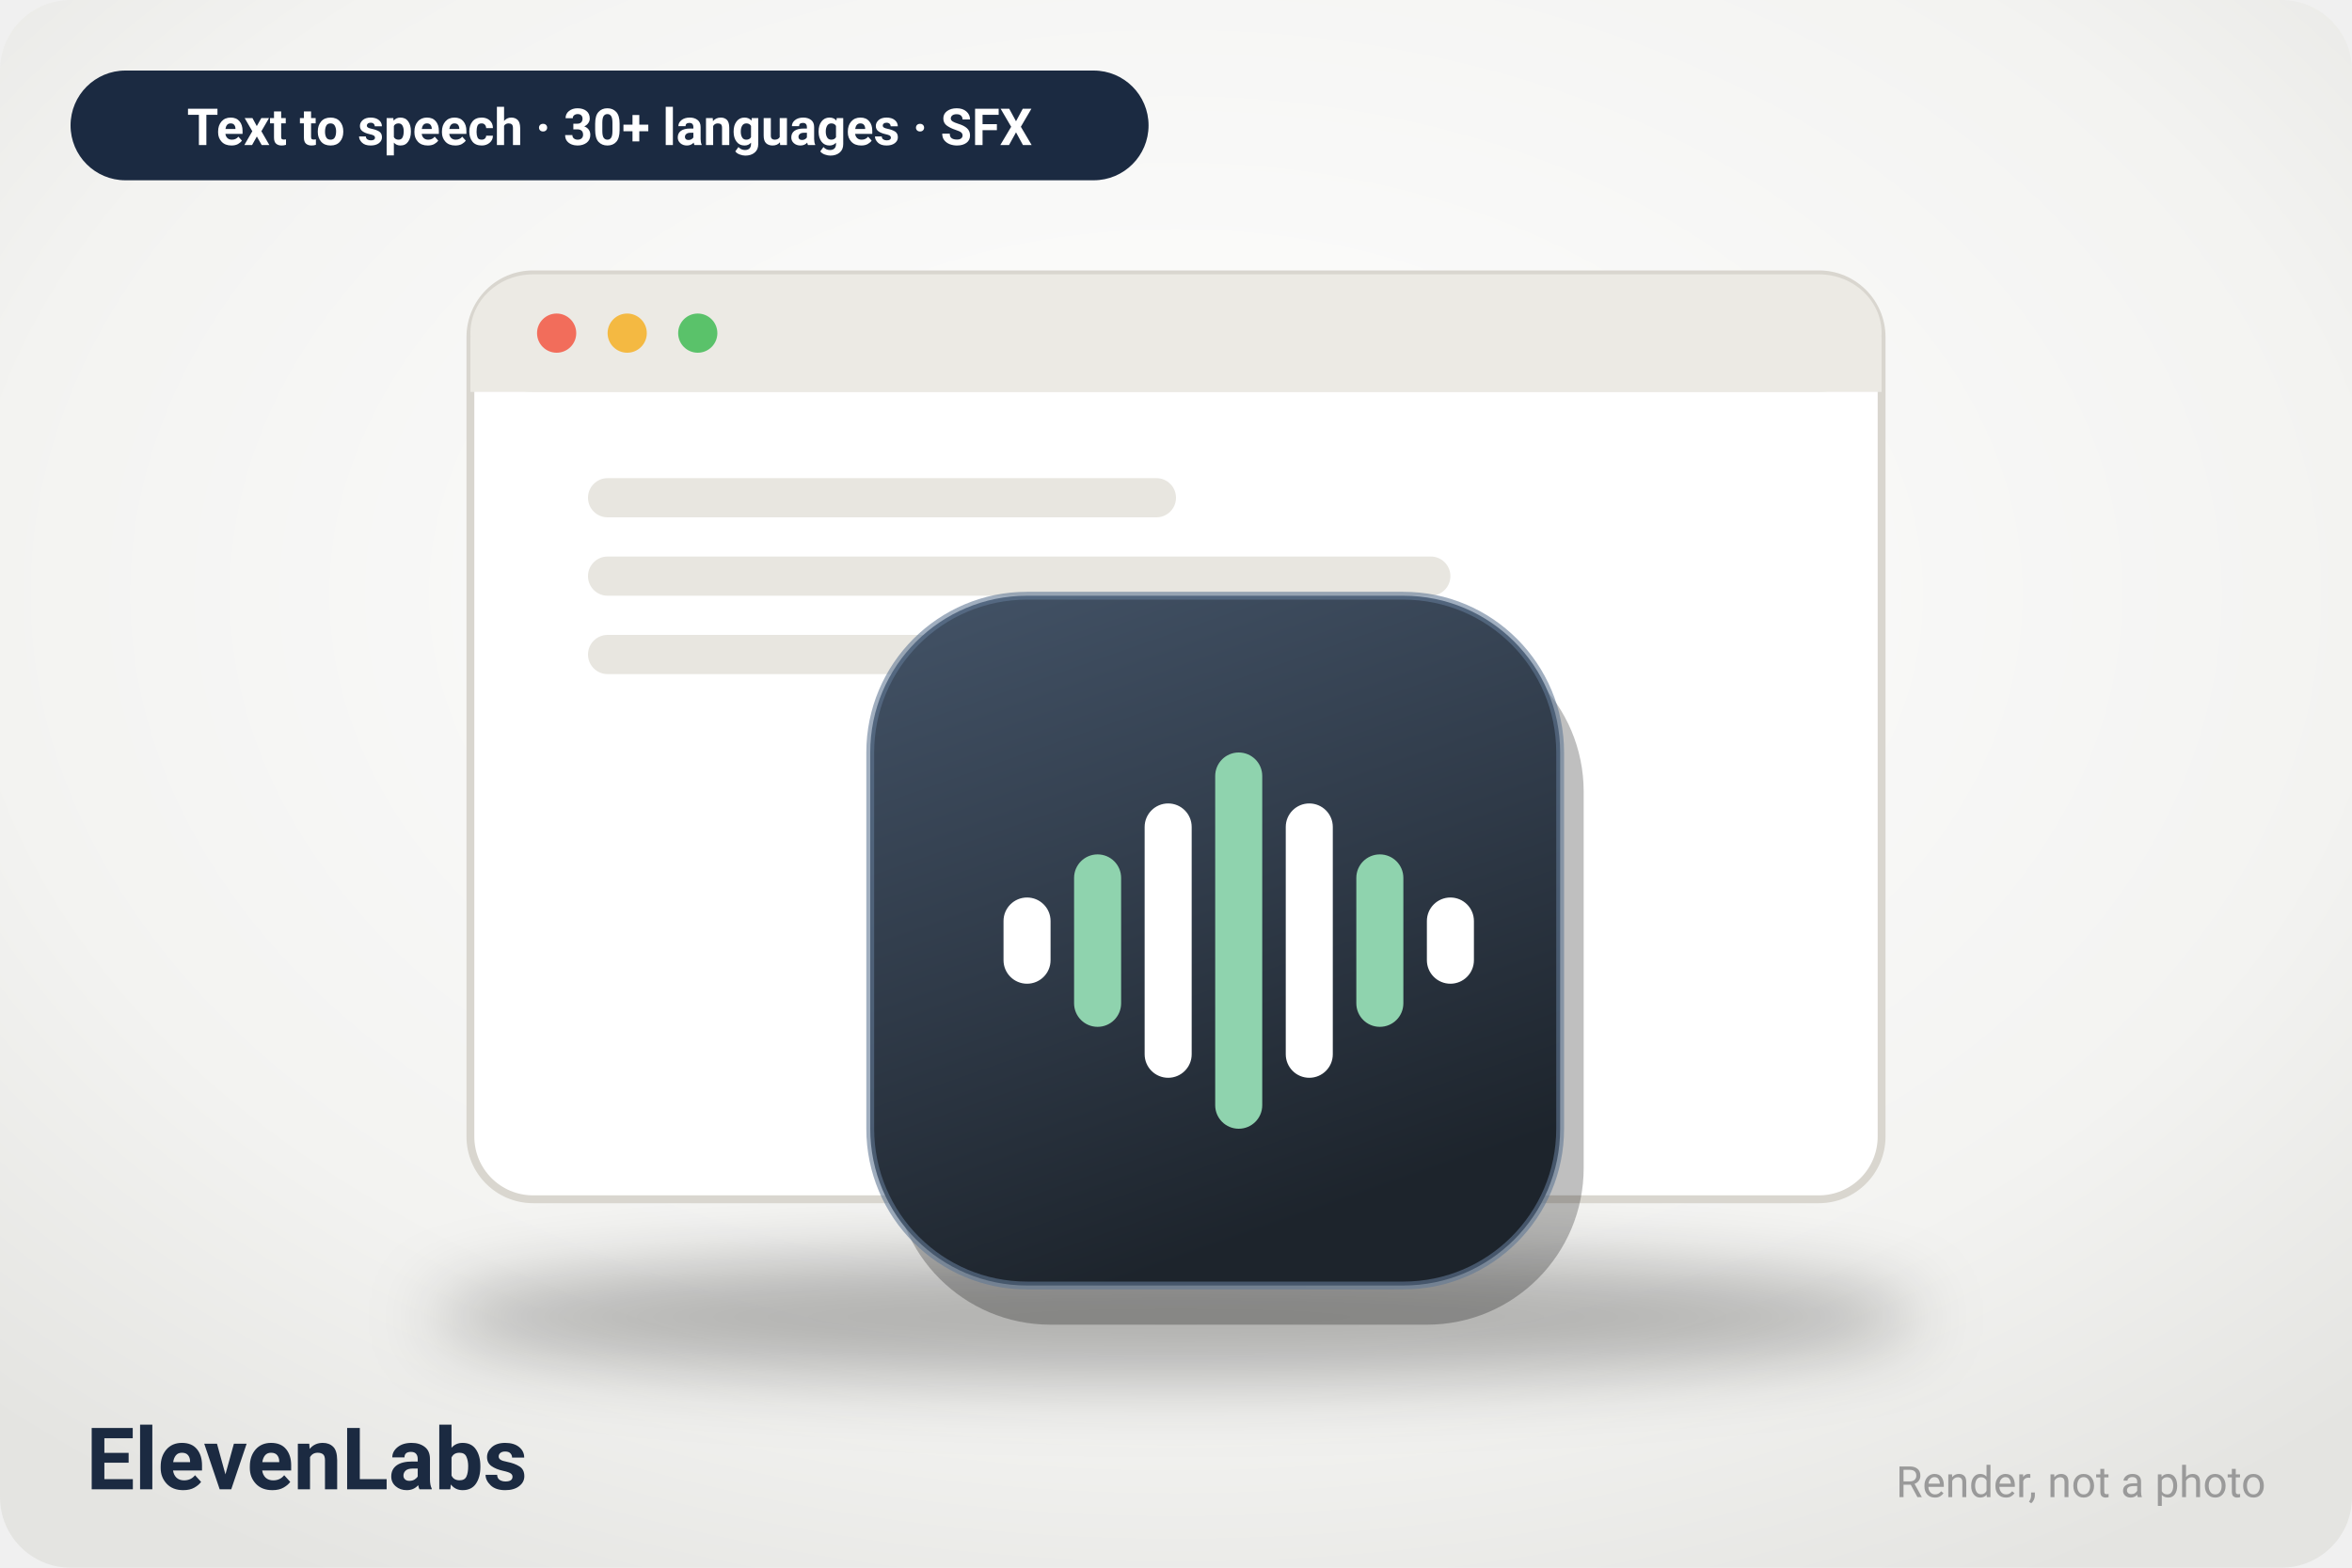
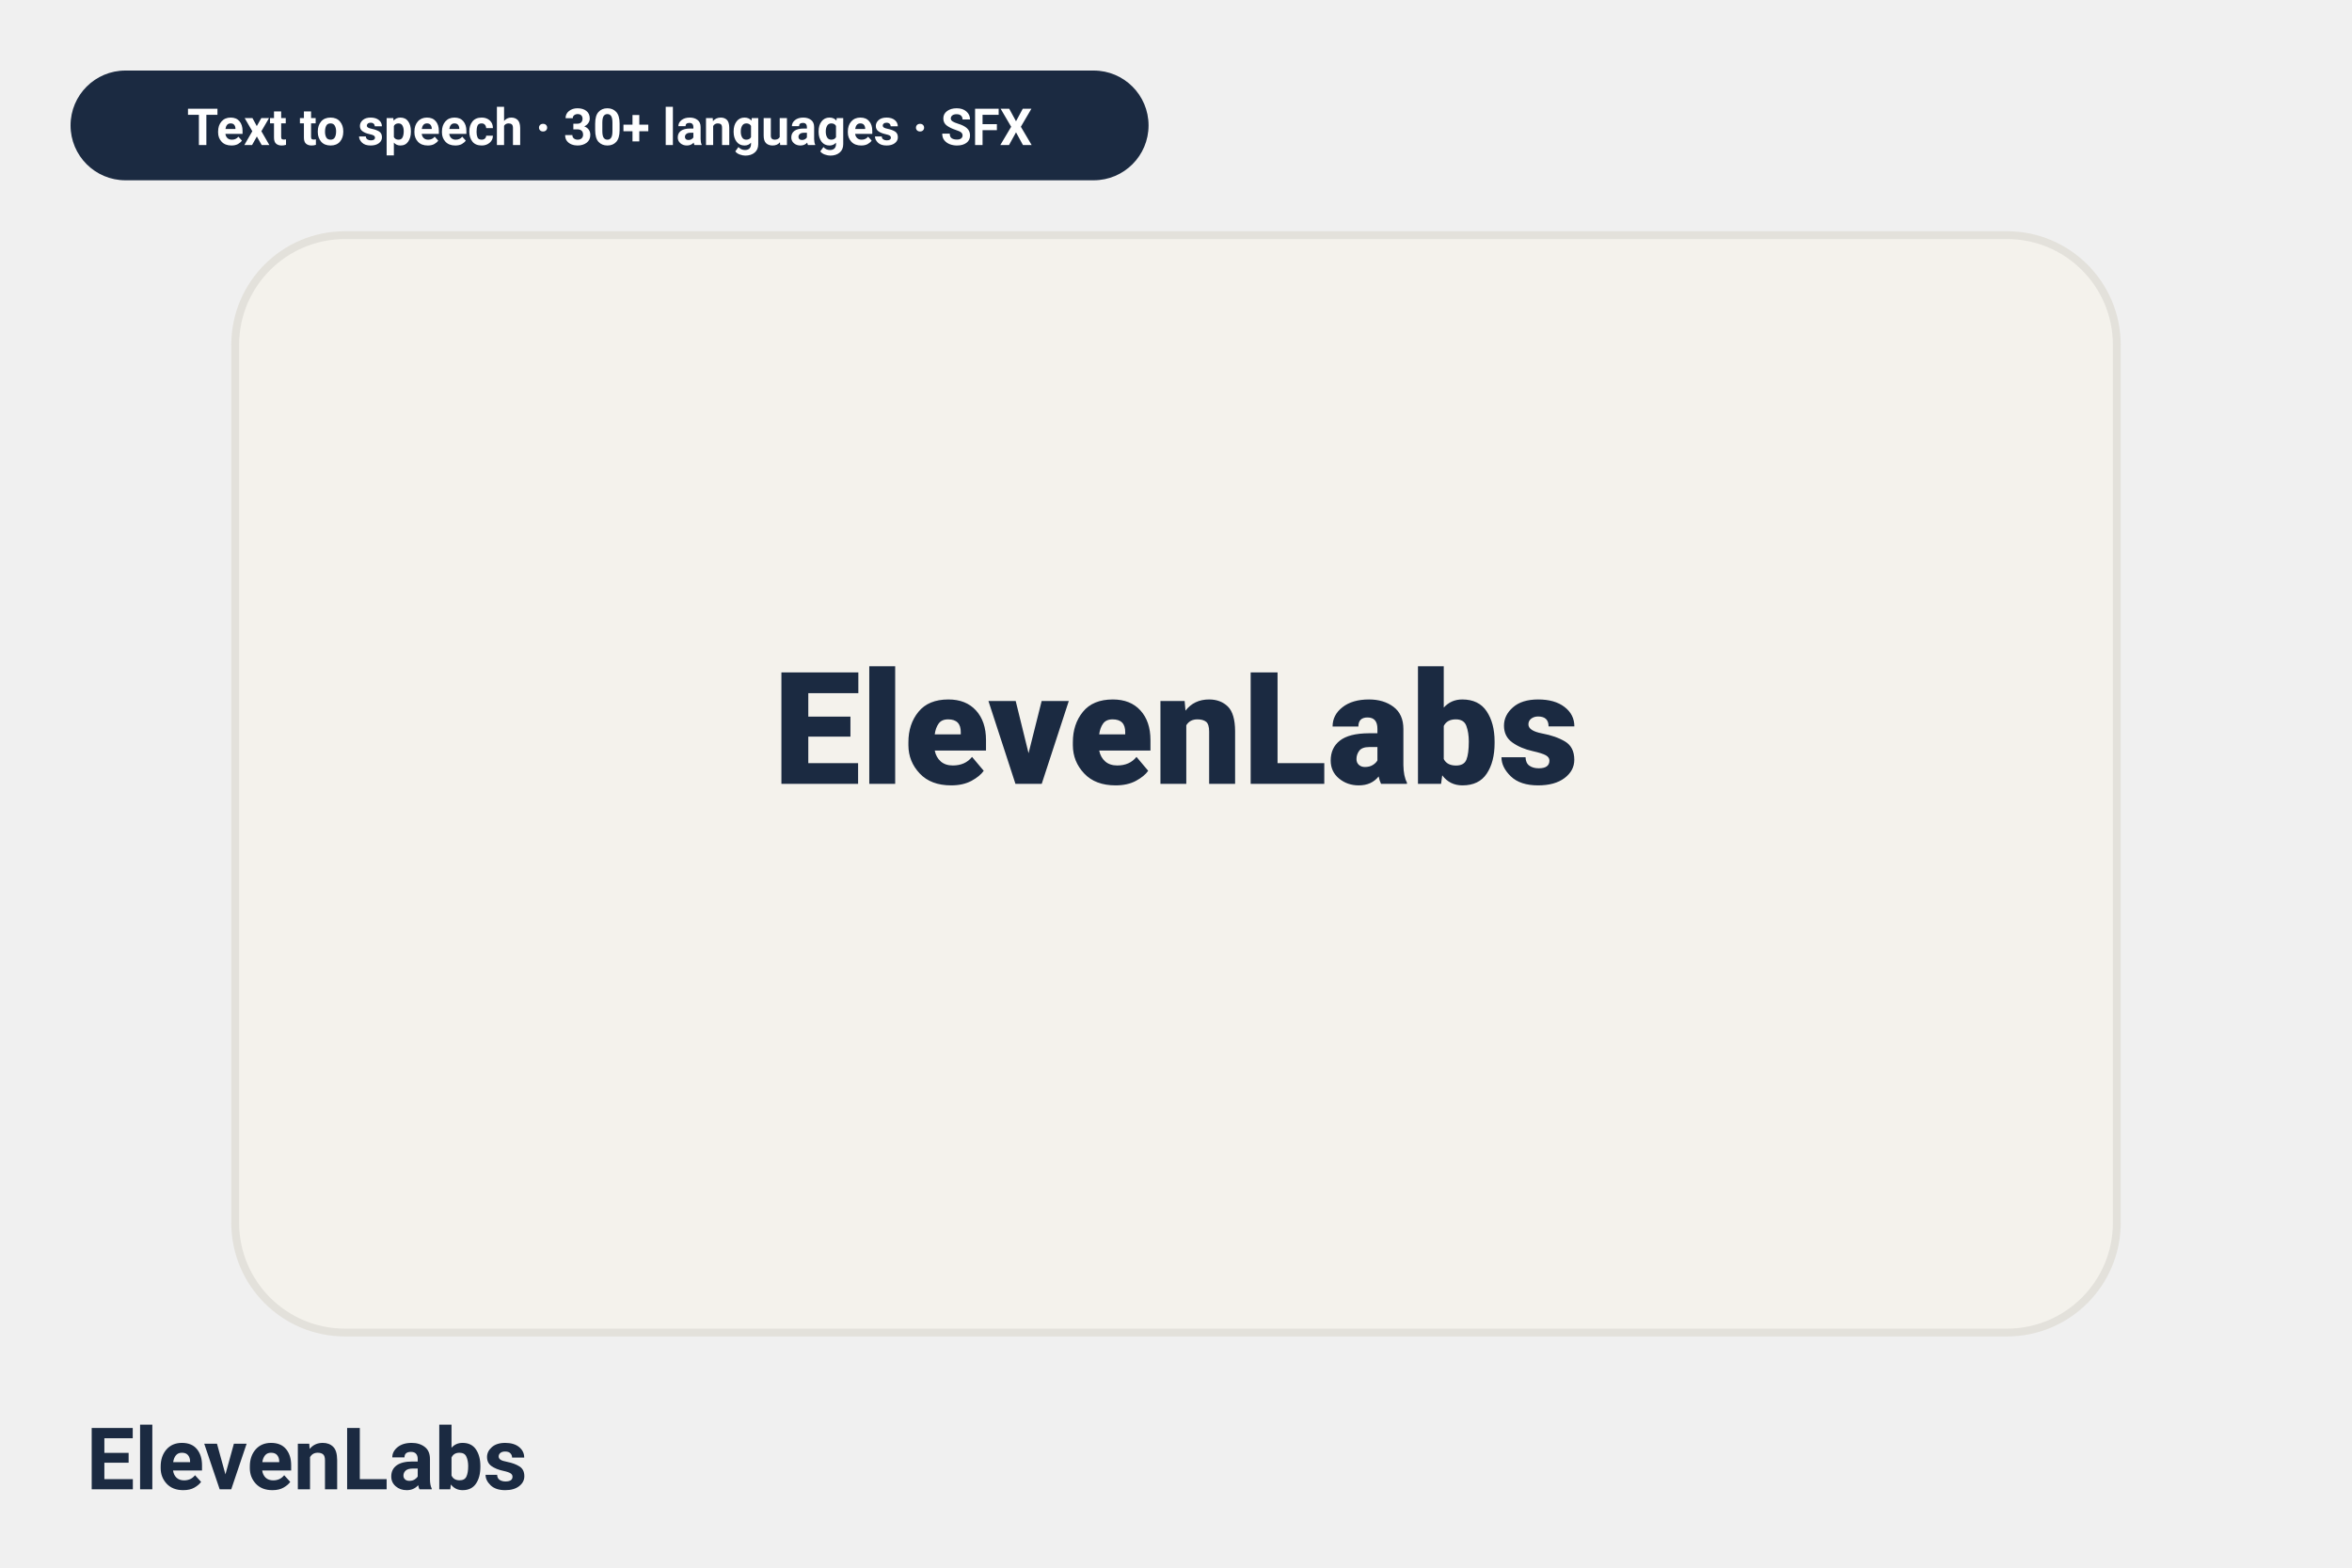
<svg xmlns="http://www.w3.org/2000/svg" viewBox="0 0 600 400" role="img" aria-label="ElevenLabs (the voice that turns a silent clip into an ad) (product render)">
-   <defs>
-     <radialGradient id="celevenlabs-bg" cx="50%" cy="38%" r="72%">
-       <stop offset="0" stop-color="#ffffff" />
-       <stop offset="0.7" stop-color="#f3f3f1" />
-       <stop offset="1" stop-color="#e4e4e1" />
-     </radialGradient>
-     <filter id="celevenlabs-blur" x="-30%" y="-80%" width="160%" height="300%">
-       <feGaussianBlur stdDeviation="9" />
-     </filter>
-     <filter id="celevenlabs-soft" x="-20%" y="-20%" width="140%" height="140%">
-       <feGaussianBlur stdDeviation="2.2" />
-     </filter>
-     <filter id="celevenlabs-glow" x="-50%" y="-50%" width="200%" height="200%">
-       <feGaussianBlur stdDeviation="5" />
-     </filter>
-     <linearGradient id="celevenlabs-front" x1="0" y1="0" x2="0.35" y2="1">
-       <stop offset="0" stop-color="#435367" />
-       <stop offset="0.55" stop-color="#2F3A48" />
-       <stop offset="1" stop-color="#1d242c" />
-     </linearGradient>
-     <linearGradient id="celevenlabs-side" x1="0" y1="0" x2="1" y2="1">
-       <stop offset="0" stop-color="#232b35" />
-       <stop offset="1" stop-color="#07080a" />
-     </linearGradient>
-     <linearGradient id="celevenlabs-top" x1="0" y1="0" x2="1" y2="1">
-       <stop offset="0" stop-color="#5f7692" />
-       <stop offset="1" stop-color="#3b495b" />
-     </linearGradient>
-     <radialGradient id="celevenlabs-dome" cx="38%" cy="32%" r="75%">
-       <stop offset="0" stop-color="#5b718c" />
-       <stop offset="0.6" stop-color="#2F3A48" />
-       <stop offset="1" stop-color="#13171d" />
-     </radialGradient>
-     <linearGradient id="celevenlabs-gloss" x1="0" y1="0" x2="1" y2="1">
-       <stop offset="0" stop-color="#ffffff" stop-opacity="0.55" />
-       <stop offset="0.5" stop-color="#ffffff" stop-opacity="0.05" />
-       <stop offset="1" stop-color="#ffffff" stop-opacity="0" />
-     </linearGradient>
-     <linearGradient id="celevenlabs-screen" x1="0" y1="0" x2="1" y2="1">
-       <stop offset="0" stop-color="#1d2a3a" />
-       <stop offset="1" stop-color="#060a10" />
-     </linearGradient>
-     <linearGradient id="celevenlabs-metal" x1="0" y1="0" x2="1" y2="0">
-       <stop offset="0" stop-color="#d9d9d6" />
-       <stop offset="0.35" stop-color="#f4f4f2" />
-       <stop offset="0.65" stop-color="#bdbdb9" />
-       <stop offset="1" stop-color="#e6e6e3" />
-     </linearGradient>
-     <linearGradient id="celevenlabs-accent" x1="0" y1="0" x2="0" y2="1">
-       <stop offset="0" stop-color="#c6e9d6" />
-       <stop offset="1" stop-color="#63c28e" />
-     </linearGradient>
-     <linearGradient id="celevenlabs-lens" x1="0" y1="0" x2="1" y2="1">
-       <stop offset="0" stop-color="#5a6470" />
-       <stop offset="0.45" stop-color="#1c2129" />
-       <stop offset="0.55" stop-color="#2b323c" />
-       <stop offset="1" stop-color="#0c0f14" />
-     </linearGradient>
-   </defs>
-   <rect width="600" height="400" rx="18" fill="url(#celevenlabs-bg)" />
-   <ellipse cx="300" cy="336" rx="190" ry="16" fill="#000" opacity="0.28" filter="url(#celevenlabs-blur)" />
-   <rect x="120" y="70" width="360" height="236" rx="16" fill="#fff" stroke="#D9D6CF" stroke-width="2" />
-   <rect x="120" y="70" width="360" height="30" rx="16" fill="#ECEAE4" />
-   <rect x="120" y="86" width="360" height="14" fill="#ECEAE4" />
-   <circle cx="142" cy="85" r="5" fill="#F26D5B" />
-   <circle cx="160" cy="85" r="5" fill="#F4B942" />
-   <circle cx="178" cy="85" r="5" fill="#5AC26A" />
-   <rect x="150" y="122" width="150" height="10" rx="5" fill="#E8E6E0" />
-   <rect x="150" y="142" width="220" height="10" rx="5" fill="#E8E6E0" />
-   <rect x="150" y="162" width="110" height="10" rx="5" fill="#E8E6E0" />
-   <rect x="222" y="152" width="176" height="176" rx="40" fill="#000000" opacity="0.25" transform="translate(6 10)" />
-   <rect x="222" y="152" width="176" height="176" rx="40" fill="url(#celevenlabs-front)" />
-   <rect x="222" y="152" width="176" height="176" rx="40" fill="none" stroke="#617895" stroke-width="2" opacity="0.6" />
-   <rect x="256" y="229.0" width="12" height="22" rx="6" fill="#fff" />
-   <rect x="274" y="218.0" width="12" height="44" rx="6" fill="#8FD3AE" />
-   <rect x="292" y="205.0" width="12" height="70" rx="6" fill="#fff" />
-   <rect x="310" y="192.0" width="12" height="96" rx="6" fill="#8FD3AE" />
-   <rect x="328" y="205.0" width="12" height="70" rx="6" fill="#fff" />
-   <rect x="346" y="218.0" width="12" height="44" rx="6" fill="#8FD3AE" />
-   <rect x="364" y="229.0" width="12" height="22" rx="6" fill="#fff" />
+   <rect x="60" y="60" width="480" height="280" rx="28" fill="#F4F2EC" />
+   <rect x="60" y="60" width="480" height="280" rx="28" fill="none" stroke="#E3E1DB" stroke-width="2" />
+   <g font-family="-apple-system,Segoe UI,Roboto,Helvetica,Arial,sans-serif">
+     <text x="300" y="200" text-anchor="middle" font-size="40" font-weight="800" fill="#1B2A41">ElevenLabs</text>
+   </g>
  <g font-family="-apple-system,Segoe UI,Roboto,Helvetica,Arial,sans-serif">
    <rect x="18" y="18" width="275" height="28" rx="14" fill="#1B2A41" />
    <text x="155.5" y="37" text-anchor="middle" font-size="13" font-weight="700" fill="#fff">Text to speech · 30+ languages · SFX</text>
    <text x="22" y="380" font-size="22" font-weight="700" fill="#1B2A41">ElevenLabs</text>
-     <text x="578" y="382" text-anchor="end" font-size="11" fill="#9a9a9a">Render, not a photo</text>
+     <text x="578" y="382" text-anchor="end" font-size="11" fill="#9a9a9a" />
  </g>
</svg>
